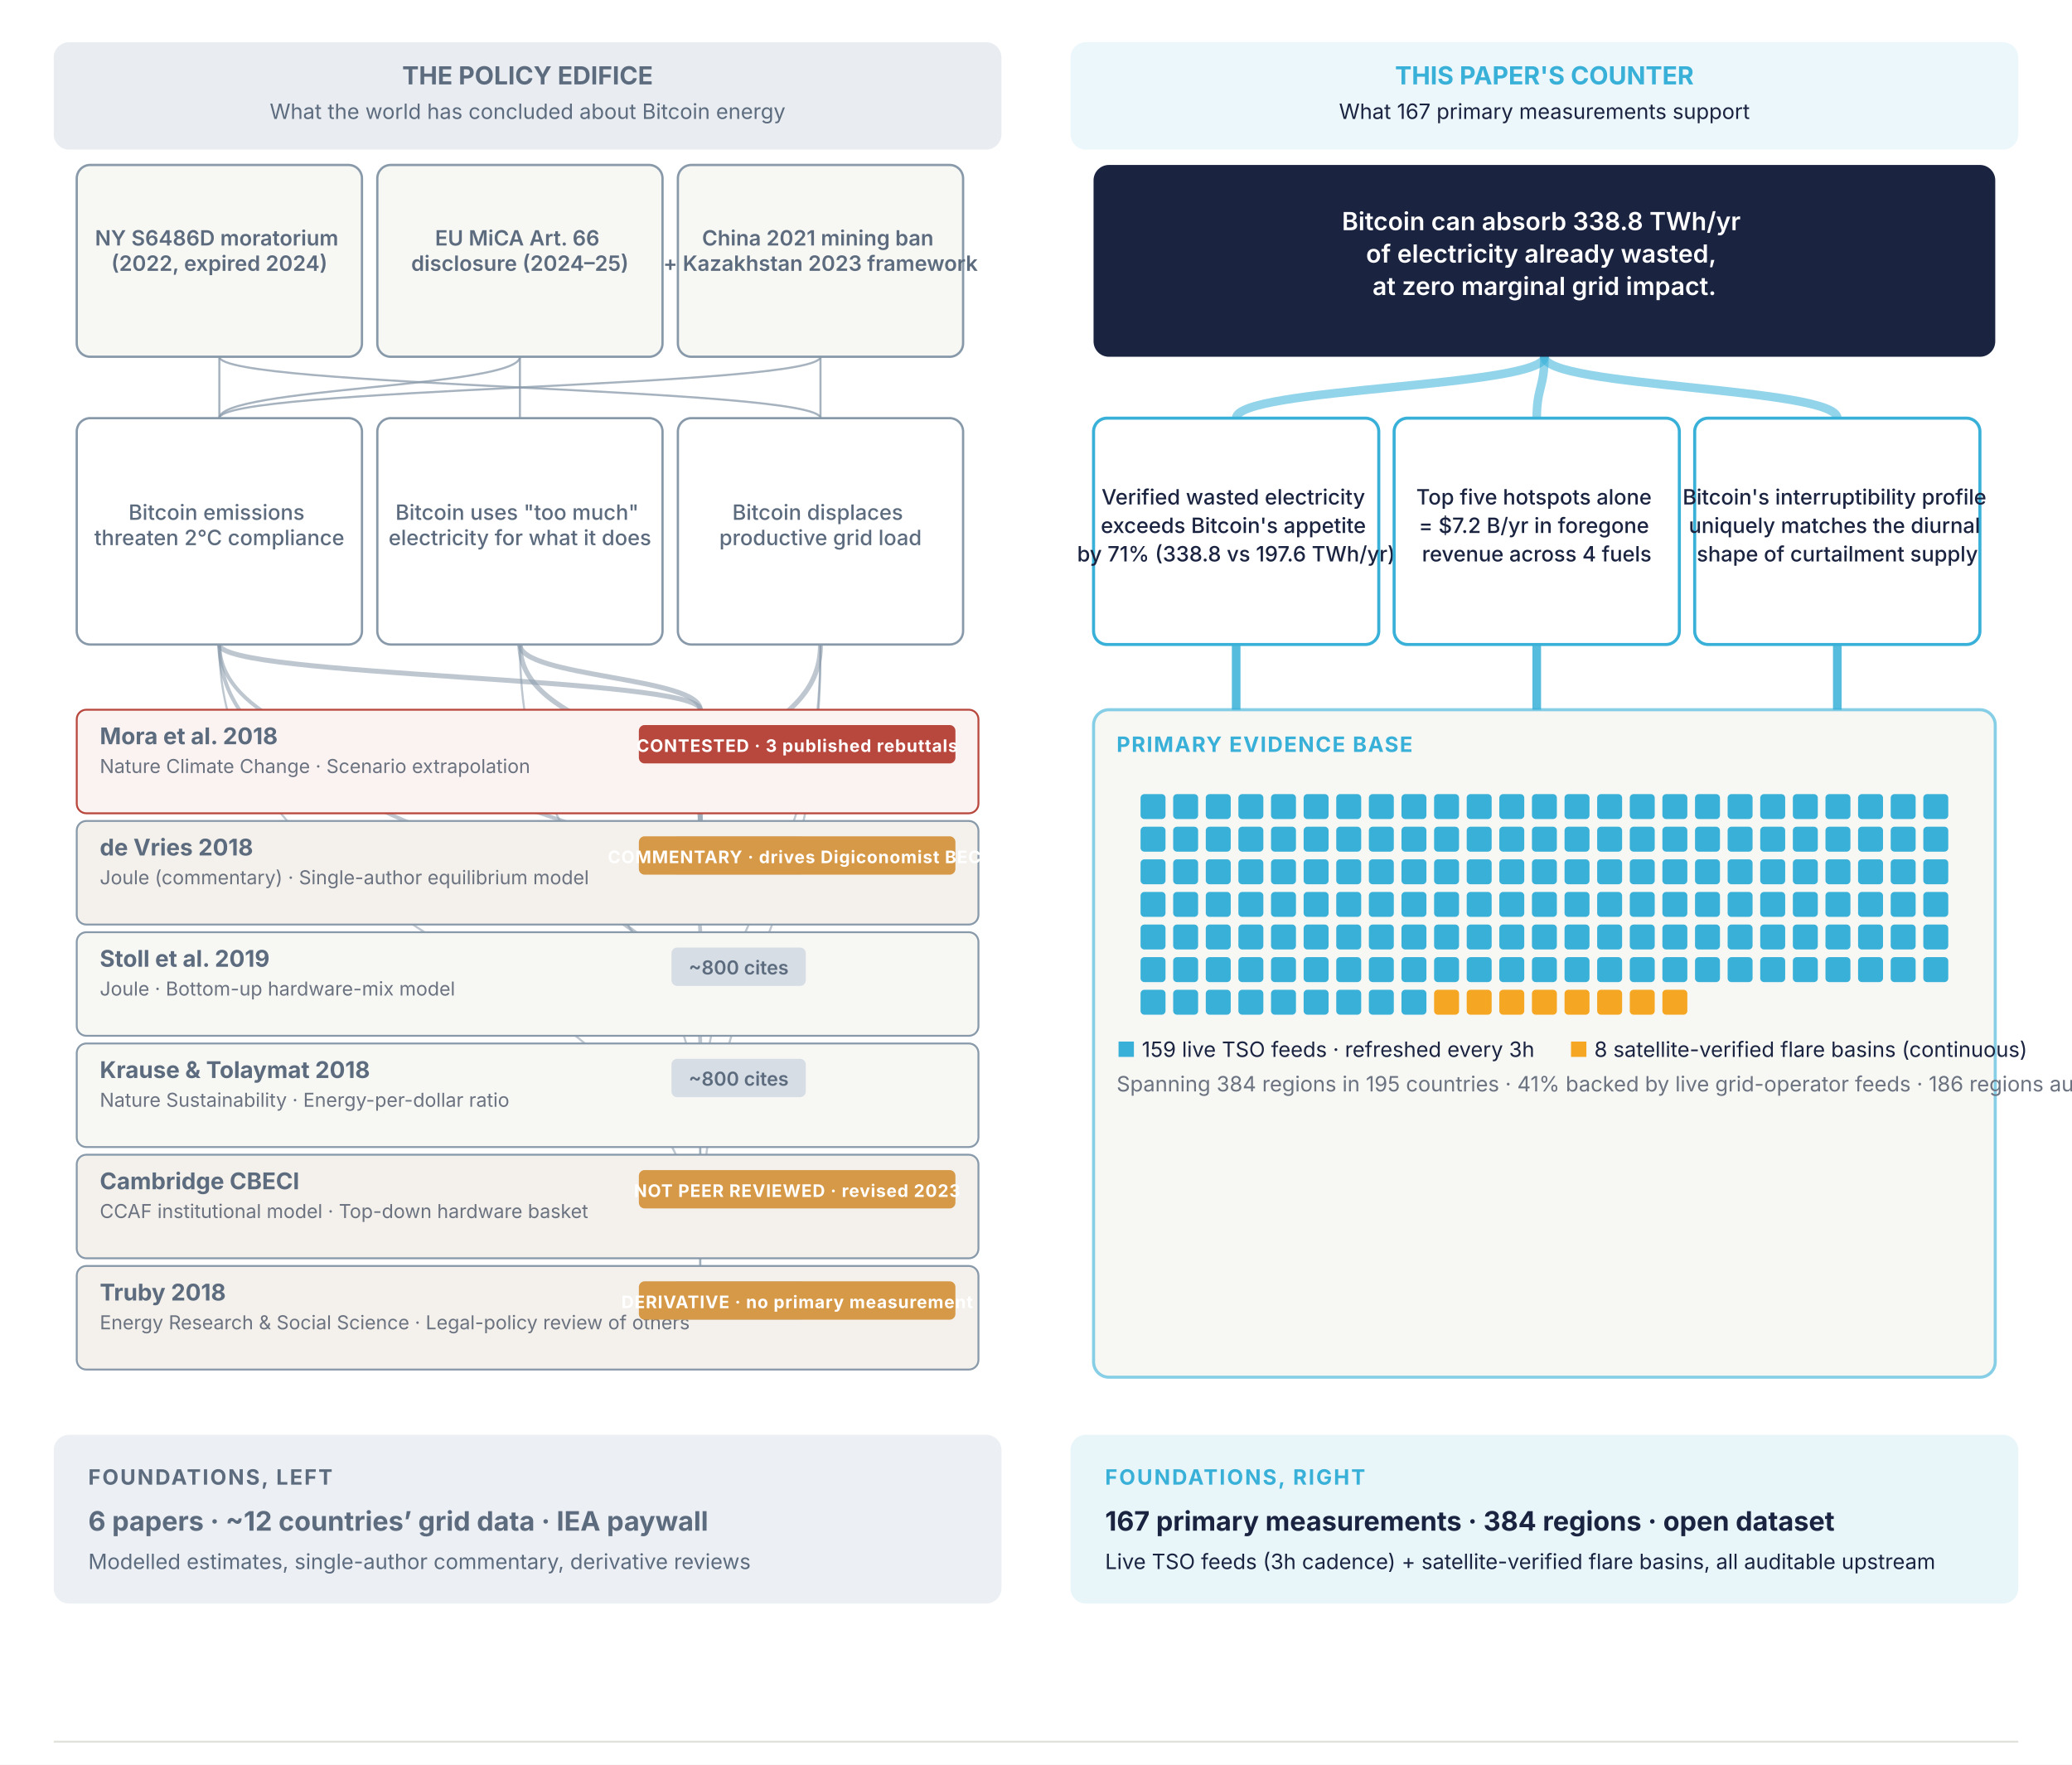
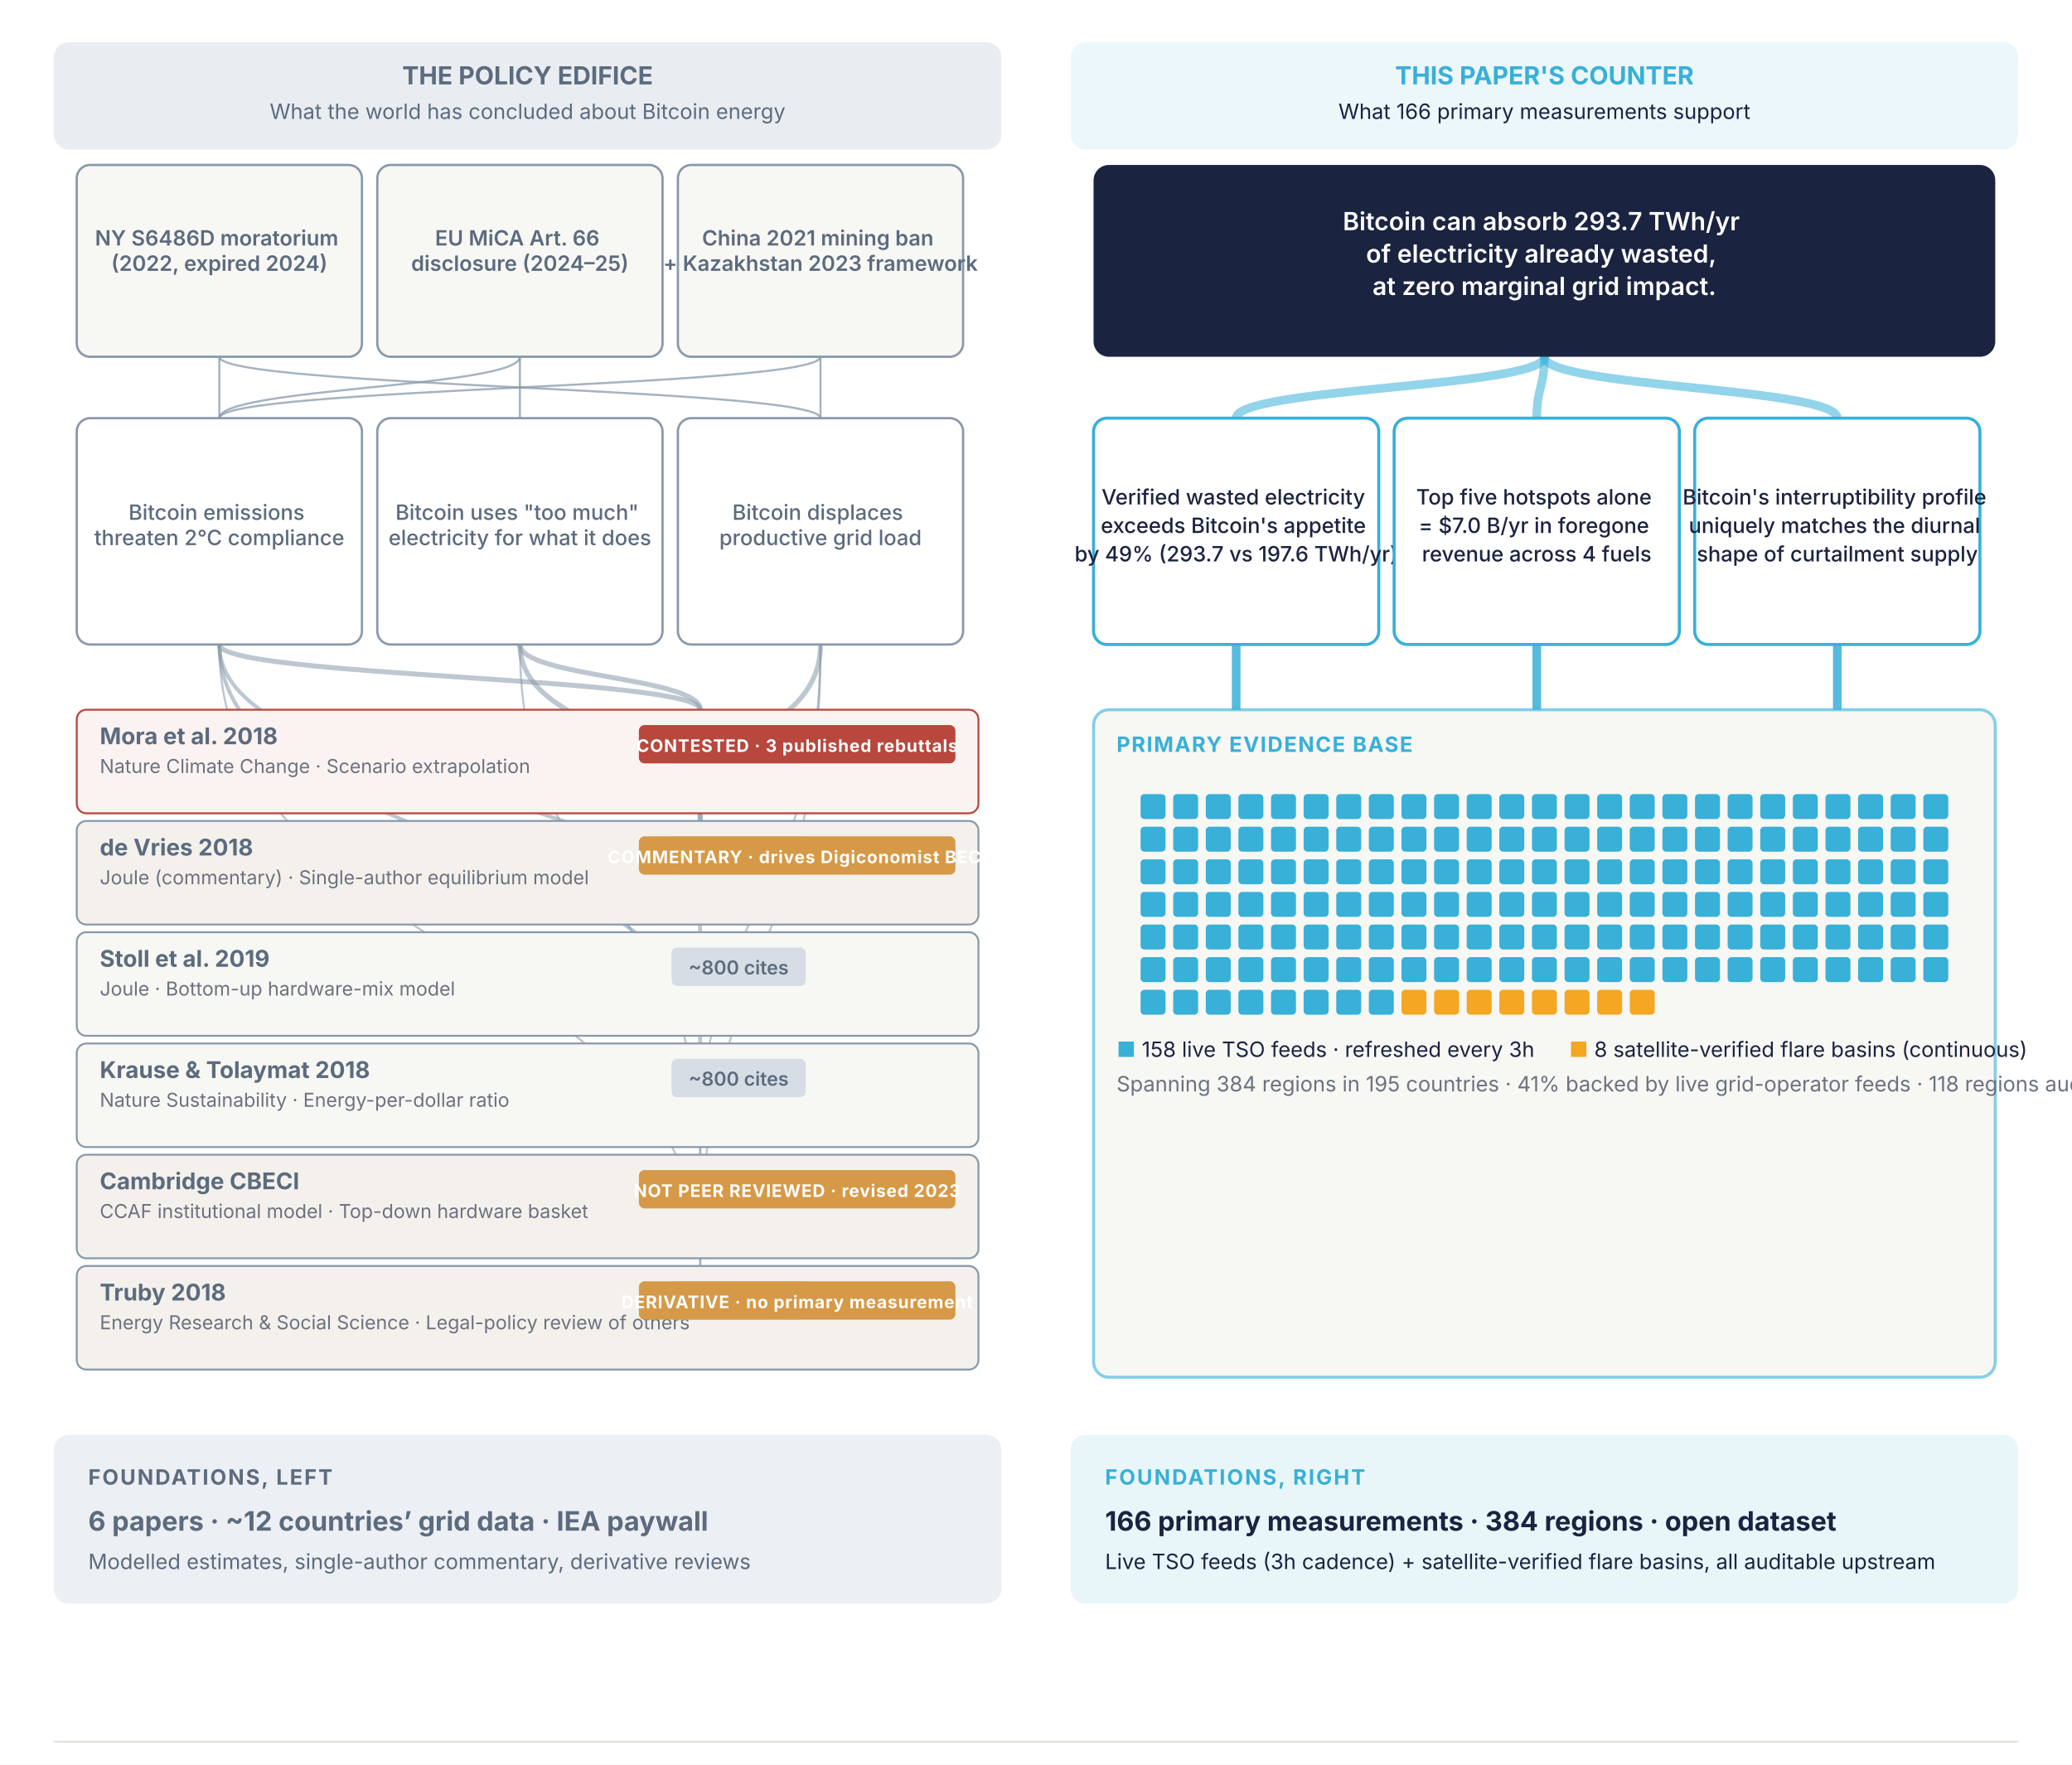
<svg xmlns="http://www.w3.org/2000/svg" viewBox="0 0 1080 920" role="img" aria-labelledby="title desc" font-family="Inter, -apple-system, BlinkMacSystemFont, 'Segoe UI', system-ui, sans-serif">
  <rect x="0" y="0" width="1080" height="920" fill="#FFFFFF" />
  <path d="M114.333,218 C114.333,202.0 114.333,202.0 114.333,186" fill="none" stroke="#8899AA" stroke-width="1.1" stroke-linecap="round" opacity="0.75" />
  <path d="M427.667,218 C427.667,202.0 114.333,202.0 114.333,186" fill="none" stroke="#8899AA" stroke-width="1.1" stroke-linecap="round" opacity="0.75" />
  <path d="M114.333,218 C114.333,202.0 271.0,202.0 271.0,186" fill="none" stroke="#8899AA" stroke-width="1.1" stroke-linecap="round" opacity="0.75" />
  <path d="M271.0,218 C271.0,202.0 271.0,202.0 271.0,186" fill="none" stroke="#8899AA" stroke-width="1.1" stroke-linecap="round" opacity="0.75" />
  <path d="M114.333,218 C114.333,202.0 427.667,202.0 427.667,186" fill="none" stroke="#8899AA" stroke-width="1.1" stroke-linecap="round" opacity="0.75" />
  <path d="M427.667,218 C427.667,202.0 427.667,202.0 427.667,186" fill="none" stroke="#8899AA" stroke-width="1.1" stroke-linecap="round" opacity="0.75" />
  <path d="M365.0,370.0 C365.0,353.0 114.333,353.0 114.333,336" fill="none" stroke="#8899AA" stroke-width="2.6" stroke-linecap="round" opacity="0.55" />
  <path d="M365.0,486.0 C365.0,411.0 114.333,411.0 114.333,336" fill="none" stroke="#8899AA" stroke-width="2.0" stroke-linecap="round" opacity="0.55" />
  <path d="M365.0,544.0 C365.0,440.0 114.333,440.0 114.333,336" fill="none" stroke="#8899AA" stroke-width="2.0" stroke-linecap="round" opacity="0.55" />
  <path d="M365.0,660.0 C365.0,498.0 114.333,498.0 114.333,336" fill="none" stroke="#8899AA" stroke-width="1.1" stroke-linecap="round" opacity="0.55" />
  <path d="M365.0,428.0 C365.0,382.0 271.0,382.0 271.0,336" fill="none" stroke="#8899AA" stroke-width="2.6" stroke-linecap="round" opacity="0.55" />
  <path d="M365.0,602.0 C365.0,469.0 271.0,469.0 271.0,336" fill="none" stroke="#8899AA" stroke-width="1.1" stroke-linecap="round" opacity="0.55" />
  <path d="M365.0,370.0 C365.0,353.0 271.0,353.0 271.0,336" fill="none" stroke="#8899AA" stroke-width="2.6" stroke-linecap="round" opacity="0.55" />
  <path d="M365.0,428.0 C365.0,382.0 427.667,382.0 427.667,336" fill="none" stroke="#8899AA" stroke-width="2.6" stroke-linecap="round" opacity="0.55" />
  <path d="M365.0,602.0 C365.0,469.0 427.667,469.0 427.667,336" fill="none" stroke="#8899AA" stroke-width="1.1" stroke-linecap="round" opacity="0.55" />
  <path d="M365.0,660.0 C365.0,498.0 427.667,498.0 427.667,336" fill="none" stroke="#8899AA" stroke-width="1.1" stroke-linecap="round" opacity="0.55" />
  <rect x="28" y="22" width="494" height="56" rx="8" fill="#C8D2DD" opacity="0.4" />
  <text font-size="13" font-weight="700" fill="#5C6B7E" text-anchor="middle" font-family="Inter, -apple-system, BlinkMacSystemFont, 'Segoe UI', system-ui, sans-serif">
    <tspan x="275.0" y="44.0">THE POLICY EDIFICE</tspan>
  </text>
  <text font-size="11" font-weight="400" fill="#5C6B7E" text-anchor="middle" font-family="Inter, -apple-system, BlinkMacSystemFont, 'Segoe UI', system-ui, sans-serif">
    <tspan x="275.0" y="62.0">What the world has concluded about Bitcoin energy</tspan>
  </text>
  <rect x="40.0" y="86" width="148.667" height="100" rx="7" fill="#F7F7F4" stroke="#8899AA" stroke-width="1.2" />
  <text font-size="11" font-weight="600" fill="#5C6B7E" text-anchor="middle" font-family="Inter, -apple-system, BlinkMacSystemFont, 'Segoe UI', system-ui, sans-serif">
    <tspan x="114.333" y="128.0">NY S6486D moratorium</tspan>
    <tspan x="114.333" y="141.2">(2022, expired 2024)</tspan>
  </text>
  <rect x="196.667" y="86" width="148.667" height="100" rx="7" fill="#F7F7F4" stroke="#8899AA" stroke-width="1.2" />
  <text font-size="11" font-weight="600" fill="#5C6B7E" text-anchor="middle" font-family="Inter, -apple-system, BlinkMacSystemFont, 'Segoe UI', system-ui, sans-serif">
    <tspan x="271.0" y="128.0">EU MiCA Art. 66</tspan>
    <tspan x="271.0" y="141.2">disclosure (2024–25)</tspan>
  </text>
  <rect x="353.333" y="86" width="148.667" height="100" rx="7" fill="#F7F7F4" stroke="#8899AA" stroke-width="1.2" />
  <text font-size="11" font-weight="600" fill="#5C6B7E" text-anchor="middle" font-family="Inter, -apple-system, BlinkMacSystemFont, 'Segoe UI', system-ui, sans-serif">
    <tspan x="427.667" y="128.0">China 2021 mining ban</tspan>
    <tspan x="427.667" y="141.2">+ Kazakhstan 2023 framework</tspan>
  </text>
  <rect x="40.0" y="218" width="148.667" height="118" rx="7" fill="#FFFFFF" stroke="#8899AA" stroke-width="1.2" />
  <text font-size="11" font-weight="500" fill="#5C6B7E" text-anchor="middle" font-family="Inter, -apple-system, BlinkMacSystemFont, 'Segoe UI', system-ui, sans-serif">
    <tspan x="114.333" y="271.0">Bitcoin emissions </tspan>
    <tspan x="114.333" y="284.2">threaten 2°C compliance</tspan>
  </text>
  <rect x="196.667" y="218" width="148.667" height="118" rx="7" fill="#FFFFFF" stroke="#8899AA" stroke-width="1.2" />
  <text font-size="11" font-weight="500" fill="#5C6B7E" text-anchor="middle" font-family="Inter, -apple-system, BlinkMacSystemFont, 'Segoe UI', system-ui, sans-serif">
    <tspan x="271.0" y="271.0">Bitcoin uses "too much" </tspan>
    <tspan x="271.0" y="284.2">electricity for what it does</tspan>
  </text>
  <rect x="353.333" y="218" width="148.667" height="118" rx="7" fill="#FFFFFF" stroke="#8899AA" stroke-width="1.2" />
  <text font-size="11" font-weight="500" fill="#5C6B7E" text-anchor="middle" font-family="Inter, -apple-system, BlinkMacSystemFont, 'Segoe UI', system-ui, sans-serif">
    <tspan x="427.667" y="271.0">Bitcoin displaces </tspan>
    <tspan x="427.667" y="284.2">productive grid load</tspan>
  </text>
  <rect x="40" y="370.0" width="470" height="54.0" rx="5" fill="#FBF3F1" stroke="#B8473D" stroke-width="1.0" />
  <text x="52" y="388.0" font-size="12" font-weight="700" fill="#5C6B7E" font-family="Inter, system-ui, sans-serif">Mora et al. 2018</text>
  <text x="52" y="403.0" font-size="10" fill="#6B7280" font-family="Inter, system-ui, sans-serif">Nature Climate Change · Scenario extrapolation</text>
  <rect x="350" y="378.0" width="70" height="20" rx="3" fill="#C8D2DD" opacity="0.7" />
  <text x="385.0" y="392.0" font-size="10" font-weight="600" fill="#5C6B7E" text-anchor="middle" font-family="Inter, system-ui, sans-serif">~1,000 cites</text>
  <rect x="333" y="378.0" width="165" height="20" rx="3" fill="#B8473D" />
  <text x="415.5" y="392.0" font-size="9" font-weight="700" fill="#FFFFFF" text-anchor="middle" letter-spacing="0.04em" font-family="Inter, system-ui, sans-serif">CONTESTED · 3 published rebuttals</text>
  <rect x="40" y="428.0" width="470" height="54.0" rx="5" fill="#F4F1EC" stroke="#8899AA" stroke-width="1.0" />
  <text x="52" y="446.0" font-size="12" font-weight="700" fill="#5C6B7E" font-family="Inter, system-ui, sans-serif">de Vries 2018</text>
  <text x="52" y="461.0" font-size="10" fill="#6B7280" font-family="Inter, system-ui, sans-serif">Joule (commentary) · Single-author equilibrium model</text>
  <rect x="350" y="436.0" width="70" height="20" rx="3" fill="#C8D2DD" opacity="0.7" />
  <text x="385.0" y="450.0" font-size="10" font-weight="600" fill="#5C6B7E" text-anchor="middle" font-family="Inter, system-ui, sans-serif">~900 cites</text>
  <rect x="333" y="436.0" width="165" height="20" rx="3" fill="#D69947" />
  <text x="415.5" y="450.0" font-size="9" font-weight="700" fill="#FFFFFF" text-anchor="middle" letter-spacing="0.04em" font-family="Inter, system-ui, sans-serif">COMMENTARY · drives Digiconomist BECI</text>
  <rect x="40" y="486.0" width="470" height="54.0" rx="5" fill="#F7F7F4" stroke="#8899AA" stroke-width="1.0" />
  <text x="52" y="504.0" font-size="12" font-weight="700" fill="#5C6B7E" font-family="Inter, system-ui, sans-serif">Stoll et al. 2019</text>
  <text x="52" y="519.0" font-size="10" fill="#6B7280" font-family="Inter, system-ui, sans-serif">Joule · Bottom-up hardware-mix model</text>
  <rect x="350" y="494.0" width="70" height="20" rx="3" fill="#C8D2DD" opacity="0.7" />
  <text x="385.0" y="508.0" font-size="10" font-weight="600" fill="#5C6B7E" text-anchor="middle" font-family="Inter, system-ui, sans-serif">~800 cites</text>
  <rect x="40" y="544.0" width="470" height="54.0" rx="5" fill="#F7F7F4" stroke="#8899AA" stroke-width="1.0" />
  <text x="52" y="562.0" font-size="12" font-weight="700" fill="#5C6B7E" font-family="Inter, system-ui, sans-serif">Krause &amp; Tolaymat 2018</text>
  <text x="52" y="577.0" font-size="10" fill="#6B7280" font-family="Inter, system-ui, sans-serif">Nature Sustainability · Energy-per-dollar ratio</text>
  <rect x="350" y="552.0" width="70" height="20" rx="3" fill="#C8D2DD" opacity="0.7" />
  <text x="385.0" y="566.0" font-size="10" font-weight="600" fill="#5C6B7E" text-anchor="middle" font-family="Inter, system-ui, sans-serif">~800 cites</text>
  <rect x="40" y="602.0" width="470" height="54.0" rx="5" fill="#F4F1EC" stroke="#8899AA" stroke-width="1.0" />
  <text x="52" y="620.0" font-size="12" font-weight="700" fill="#5C6B7E" font-family="Inter, system-ui, sans-serif">Cambridge CBECI</text>
  <text x="52" y="635.0" font-size="10" fill="#6B7280" font-family="Inter, system-ui, sans-serif">CCAF institutional model · Top-down hardware basket</text>
  <rect x="333" y="610.0" width="165" height="20" rx="3" fill="#D69947" />
  <text x="415.5" y="624.0" font-size="9" font-weight="700" fill="#FFFFFF" text-anchor="middle" letter-spacing="0.04em" font-family="Inter, system-ui, sans-serif">NOT PEER REVIEWED · revised 2023</text>
  <rect x="40" y="660.0" width="470" height="54.0" rx="5" fill="#F4F1EC" stroke="#8899AA" stroke-width="1.0" />
  <text x="52" y="678.0" font-size="12" font-weight="700" fill="#5C6B7E" font-family="Inter, system-ui, sans-serif">Truby 2018</text>
  <text x="52" y="693.0" font-size="10" fill="#6B7280" font-family="Inter, system-ui, sans-serif">Energy Research &amp; Social Science · Legal-policy review of others</text>
  <rect x="350" y="668.0" width="70" height="20" rx="3" fill="#C8D2DD" opacity="0.7" />
  <text x="385.0" y="682.0" font-size="10" font-weight="600" fill="#5C6B7E" text-anchor="middle" font-family="Inter, system-ui, sans-serif">~450 cites</text>
  <rect x="333" y="668.0" width="165" height="20" rx="3" fill="#D69947" />
  <text x="415.5" y="682.0" font-size="9" font-weight="700" fill="#FFFFFF" text-anchor="middle" letter-spacing="0.04em" font-family="Inter, system-ui, sans-serif">DERIVATIVE · no primary measurement</text>
  <path d="M644.333,370 C644.333,353.0 644.333,353.0 644.333,336" fill="none" stroke="#38b0d8" stroke-width="4.5" stroke-linecap="round" opacity="0.85" />
  <path d="M801.0,370 C801.0,353.0 801.0,353.0 801.0,336" fill="none" stroke="#38b0d8" stroke-width="4.5" stroke-linecap="round" opacity="0.85" />
  <path d="M957.667,370 C957.667,353.0 957.667,353.0 957.667,336" fill="none" stroke="#38b0d8" stroke-width="4.5" stroke-linecap="round" opacity="0.85" />
  <path d="M644.333,218 C644.333,202.0 805.0,202.0 805.0,186" fill="none" stroke="#38b0d8" stroke-width="4.5" stroke-linecap="round" opacity="0.55" />
  <path d="M801.0,218 C801.0,202.0 805.0,202.0 805.0,186" fill="none" stroke="#38b0d8" stroke-width="4.5" stroke-linecap="round" opacity="0.55" />
  <path d="M957.667,218 C957.667,202.0 805.0,202.0 805.0,186" fill="none" stroke="#38b0d8" stroke-width="4.5" stroke-linecap="round" opacity="0.55" />
  <rect x="558" y="22" width="494" height="56" rx="8" fill="#38b0d8" opacity="0.10" />
  <text font-size="13" font-weight="700" fill="#38b0d8" text-anchor="middle" font-family="Inter, -apple-system, BlinkMacSystemFont, 'Segoe UI', system-ui, sans-serif">
    <tspan x="805.0" y="44.0">THIS PAPER'S COUNTER</tspan>
  </text>
  <text font-size="11" font-weight="400" fill="#1A2340" text-anchor="middle" font-family="Inter, -apple-system, BlinkMacSystemFont, 'Segoe UI', system-ui, sans-serif">
-     <tspan x="805.0" y="62.0">What 167 primary measurements support</tspan>
+     <tspan x="805.0" y="62.0">What 166 primary measurements support</tspan>
  </text>
  <rect x="570" y="86" width="470" height="100" rx="8" fill="#1A2340" stroke="#1A2340" stroke-width="0" />
  <text font-size="13" font-weight="600" fill="#FFFFFF" text-anchor="middle" font-family="Inter, -apple-system, BlinkMacSystemFont, 'Segoe UI', system-ui, sans-serif">
-     <tspan x="805.0" y="120.0">Bitcoin can absorb 338.8 TWh/yr </tspan>
+     <tspan x="805.0" y="120.0">Bitcoin can absorb 293.7 TWh/yr </tspan>
    <tspan x="805.0" y="136.9">of electricity already wasted, </tspan>
    <tspan x="805.0" y="153.8">at zero marginal grid impact.</tspan>
  </text>
  <rect x="570.0" y="218" width="148.667" height="118" rx="7" fill="#FFFFFF" stroke="#38b0d8" stroke-width="1.6" />
  <text font-size="11" font-weight="500" fill="#1A2340" text-anchor="middle" font-family="Inter, -apple-system, BlinkMacSystemFont, 'Segoe UI', system-ui, sans-serif">
    <tspan x="644.333" y="263.0">Verified wasted electricity </tspan>
    <tspan x="644.333" y="277.85">exceeds Bitcoin's appetite </tspan>
-     <tspan x="644.333" y="292.7">by 71% (338.8 vs 197.6 TWh/yr)</tspan>
+     <tspan x="644.333" y="292.7">by 49% (293.7 vs 197.6 TWh/yr)</tspan>
  </text>
  <rect x="726.667" y="218" width="148.667" height="118" rx="7" fill="#FFFFFF" stroke="#38b0d8" stroke-width="1.6" />
  <text font-size="11" font-weight="500" fill="#1A2340" text-anchor="middle" font-family="Inter, -apple-system, BlinkMacSystemFont, 'Segoe UI', system-ui, sans-serif">
    <tspan x="801.0" y="263.0">Top five hotspots alone </tspan>
-     <tspan x="801.0" y="277.85">= $7.2 B/yr in foregone </tspan>
+     <tspan x="801.0" y="277.85">= $7.0 B/yr in foregone </tspan>
    <tspan x="801.0" y="292.7">revenue across 4 fuels</tspan>
  </text>
  <rect x="883.333" y="218" width="148.667" height="118" rx="7" fill="#FFFFFF" stroke="#38b0d8" stroke-width="1.6" />
  <text font-size="11" font-weight="500" fill="#1A2340" text-anchor="middle" font-family="Inter, -apple-system, BlinkMacSystemFont, 'Segoe UI', system-ui, sans-serif">
    <tspan x="957.667" y="263.0">Bitcoin's interruptibility profile </tspan>
    <tspan x="957.667" y="277.85">uniquely matches the diurnal </tspan>
    <tspan x="957.667" y="292.7">shape of curtailment supply</tspan>
  </text>
  <rect x="570" y="370" width="470" height="348" rx="8" fill="#F7F7F4" stroke="#38b0d8" stroke-width="1.6" stroke-opacity="0.6" />
  <text x="582" y="392" font-size="11" font-weight="700" fill="#38b0d8" letter-spacing="0.06em" font-family="Inter, system-ui, sans-serif">PRIMARY EVIDENCE BASE</text>
  <rect x="594.5" y="414" width="13" height="13" rx="2" fill="#38b0d8" />
  <rect x="611.5" y="414" width="13" height="13" rx="2" fill="#38b0d8" />
  <rect x="628.5" y="414" width="13" height="13" rx="2" fill="#38b0d8" />
  <rect x="645.5" y="414" width="13" height="13" rx="2" fill="#38b0d8" />
  <rect x="662.5" y="414" width="13" height="13" rx="2" fill="#38b0d8" />
  <rect x="679.5" y="414" width="13" height="13" rx="2" fill="#38b0d8" />
  <rect x="696.5" y="414" width="13" height="13" rx="2" fill="#38b0d8" />
  <rect x="713.5" y="414" width="13" height="13" rx="2" fill="#38b0d8" />
  <rect x="730.5" y="414" width="13" height="13" rx="2" fill="#38b0d8" />
  <rect x="747.5" y="414" width="13" height="13" rx="2" fill="#38b0d8" />
  <rect x="764.5" y="414" width="13" height="13" rx="2" fill="#38b0d8" />
  <rect x="781.5" y="414" width="13" height="13" rx="2" fill="#38b0d8" />
  <rect x="798.5" y="414" width="13" height="13" rx="2" fill="#38b0d8" />
  <rect x="815.5" y="414" width="13" height="13" rx="2" fill="#38b0d8" />
  <rect x="832.5" y="414" width="13" height="13" rx="2" fill="#38b0d8" />
  <rect x="849.5" y="414" width="13" height="13" rx="2" fill="#38b0d8" />
  <rect x="866.5" y="414" width="13" height="13" rx="2" fill="#38b0d8" />
  <rect x="883.5" y="414" width="13" height="13" rx="2" fill="#38b0d8" />
  <rect x="900.5" y="414" width="13" height="13" rx="2" fill="#38b0d8" />
  <rect x="917.5" y="414" width="13" height="13" rx="2" fill="#38b0d8" />
  <rect x="934.5" y="414" width="13" height="13" rx="2" fill="#38b0d8" />
  <rect x="951.5" y="414" width="13" height="13" rx="2" fill="#38b0d8" />
  <rect x="968.5" y="414" width="13" height="13" rx="2" fill="#38b0d8" />
  <rect x="985.5" y="414" width="13" height="13" rx="2" fill="#38b0d8" />
  <rect x="1002.5" y="414" width="13" height="13" rx="2" fill="#38b0d8" />
  <rect x="594.5" y="431" width="13" height="13" rx="2" fill="#38b0d8" />
  <rect x="611.5" y="431" width="13" height="13" rx="2" fill="#38b0d8" />
  <rect x="628.5" y="431" width="13" height="13" rx="2" fill="#38b0d8" />
  <rect x="645.5" y="431" width="13" height="13" rx="2" fill="#38b0d8" />
  <rect x="662.5" y="431" width="13" height="13" rx="2" fill="#38b0d8" />
  <rect x="679.5" y="431" width="13" height="13" rx="2" fill="#38b0d8" />
  <rect x="696.5" y="431" width="13" height="13" rx="2" fill="#38b0d8" />
  <rect x="713.5" y="431" width="13" height="13" rx="2" fill="#38b0d8" />
  <rect x="730.5" y="431" width="13" height="13" rx="2" fill="#38b0d8" />
  <rect x="747.5" y="431" width="13" height="13" rx="2" fill="#38b0d8" />
  <rect x="764.5" y="431" width="13" height="13" rx="2" fill="#38b0d8" />
  <rect x="781.5" y="431" width="13" height="13" rx="2" fill="#38b0d8" />
  <rect x="798.5" y="431" width="13" height="13" rx="2" fill="#38b0d8" />
  <rect x="815.5" y="431" width="13" height="13" rx="2" fill="#38b0d8" />
  <rect x="832.5" y="431" width="13" height="13" rx="2" fill="#38b0d8" />
  <rect x="849.5" y="431" width="13" height="13" rx="2" fill="#38b0d8" />
  <rect x="866.5" y="431" width="13" height="13" rx="2" fill="#38b0d8" />
  <rect x="883.5" y="431" width="13" height="13" rx="2" fill="#38b0d8" />
  <rect x="900.5" y="431" width="13" height="13" rx="2" fill="#38b0d8" />
  <rect x="917.5" y="431" width="13" height="13" rx="2" fill="#38b0d8" />
  <rect x="934.5" y="431" width="13" height="13" rx="2" fill="#38b0d8" />
  <rect x="951.5" y="431" width="13" height="13" rx="2" fill="#38b0d8" />
  <rect x="968.5" y="431" width="13" height="13" rx="2" fill="#38b0d8" />
  <rect x="985.5" y="431" width="13" height="13" rx="2" fill="#38b0d8" />
  <rect x="1002.5" y="431" width="13" height="13" rx="2" fill="#38b0d8" />
  <rect x="594.5" y="448" width="13" height="13" rx="2" fill="#38b0d8" />
  <rect x="611.5" y="448" width="13" height="13" rx="2" fill="#38b0d8" />
  <rect x="628.5" y="448" width="13" height="13" rx="2" fill="#38b0d8" />
  <rect x="645.5" y="448" width="13" height="13" rx="2" fill="#38b0d8" />
  <rect x="662.5" y="448" width="13" height="13" rx="2" fill="#38b0d8" />
  <rect x="679.5" y="448" width="13" height="13" rx="2" fill="#38b0d8" />
  <rect x="696.5" y="448" width="13" height="13" rx="2" fill="#38b0d8" />
  <rect x="713.5" y="448" width="13" height="13" rx="2" fill="#38b0d8" />
  <rect x="730.5" y="448" width="13" height="13" rx="2" fill="#38b0d8" />
  <rect x="747.5" y="448" width="13" height="13" rx="2" fill="#38b0d8" />
  <rect x="764.5" y="448" width="13" height="13" rx="2" fill="#38b0d8" />
  <rect x="781.5" y="448" width="13" height="13" rx="2" fill="#38b0d8" />
  <rect x="798.5" y="448" width="13" height="13" rx="2" fill="#38b0d8" />
  <rect x="815.5" y="448" width="13" height="13" rx="2" fill="#38b0d8" />
  <rect x="832.5" y="448" width="13" height="13" rx="2" fill="#38b0d8" />
  <rect x="849.5" y="448" width="13" height="13" rx="2" fill="#38b0d8" />
  <rect x="866.5" y="448" width="13" height="13" rx="2" fill="#38b0d8" />
  <rect x="883.5" y="448" width="13" height="13" rx="2" fill="#38b0d8" />
  <rect x="900.5" y="448" width="13" height="13" rx="2" fill="#38b0d8" />
  <rect x="917.5" y="448" width="13" height="13" rx="2" fill="#38b0d8" />
  <rect x="934.5" y="448" width="13" height="13" rx="2" fill="#38b0d8" />
  <rect x="951.5" y="448" width="13" height="13" rx="2" fill="#38b0d8" />
  <rect x="968.5" y="448" width="13" height="13" rx="2" fill="#38b0d8" />
  <rect x="985.5" y="448" width="13" height="13" rx="2" fill="#38b0d8" />
  <rect x="1002.5" y="448" width="13" height="13" rx="2" fill="#38b0d8" />
  <rect x="594.5" y="465" width="13" height="13" rx="2" fill="#38b0d8" />
  <rect x="611.5" y="465" width="13" height="13" rx="2" fill="#38b0d8" />
  <rect x="628.5" y="465" width="13" height="13" rx="2" fill="#38b0d8" />
  <rect x="645.5" y="465" width="13" height="13" rx="2" fill="#38b0d8" />
  <rect x="662.5" y="465" width="13" height="13" rx="2" fill="#38b0d8" />
  <rect x="679.5" y="465" width="13" height="13" rx="2" fill="#38b0d8" />
  <rect x="696.5" y="465" width="13" height="13" rx="2" fill="#38b0d8" />
  <rect x="713.5" y="465" width="13" height="13" rx="2" fill="#38b0d8" />
  <rect x="730.5" y="465" width="13" height="13" rx="2" fill="#38b0d8" />
  <rect x="747.5" y="465" width="13" height="13" rx="2" fill="#38b0d8" />
  <rect x="764.5" y="465" width="13" height="13" rx="2" fill="#38b0d8" />
  <rect x="781.5" y="465" width="13" height="13" rx="2" fill="#38b0d8" />
  <rect x="798.5" y="465" width="13" height="13" rx="2" fill="#38b0d8" />
  <rect x="815.5" y="465" width="13" height="13" rx="2" fill="#38b0d8" />
  <rect x="832.5" y="465" width="13" height="13" rx="2" fill="#38b0d8" />
  <rect x="849.5" y="465" width="13" height="13" rx="2" fill="#38b0d8" />
  <rect x="866.5" y="465" width="13" height="13" rx="2" fill="#38b0d8" />
  <rect x="883.5" y="465" width="13" height="13" rx="2" fill="#38b0d8" />
  <rect x="900.5" y="465" width="13" height="13" rx="2" fill="#38b0d8" />
  <rect x="917.5" y="465" width="13" height="13" rx="2" fill="#38b0d8" />
  <rect x="934.5" y="465" width="13" height="13" rx="2" fill="#38b0d8" />
  <rect x="951.5" y="465" width="13" height="13" rx="2" fill="#38b0d8" />
  <rect x="968.5" y="465" width="13" height="13" rx="2" fill="#38b0d8" />
  <rect x="985.5" y="465" width="13" height="13" rx="2" fill="#38b0d8" />
  <rect x="1002.5" y="465" width="13" height="13" rx="2" fill="#38b0d8" />
  <rect x="594.5" y="482" width="13" height="13" rx="2" fill="#38b0d8" />
  <rect x="611.5" y="482" width="13" height="13" rx="2" fill="#38b0d8" />
  <rect x="628.5" y="482" width="13" height="13" rx="2" fill="#38b0d8" />
  <rect x="645.5" y="482" width="13" height="13" rx="2" fill="#38b0d8" />
  <rect x="662.5" y="482" width="13" height="13" rx="2" fill="#38b0d8" />
  <rect x="679.5" y="482" width="13" height="13" rx="2" fill="#38b0d8" />
  <rect x="696.5" y="482" width="13" height="13" rx="2" fill="#38b0d8" />
  <rect x="713.5" y="482" width="13" height="13" rx="2" fill="#38b0d8" />
  <rect x="730.5" y="482" width="13" height="13" rx="2" fill="#38b0d8" />
  <rect x="747.5" y="482" width="13" height="13" rx="2" fill="#38b0d8" />
  <rect x="764.5" y="482" width="13" height="13" rx="2" fill="#38b0d8" />
  <rect x="781.5" y="482" width="13" height="13" rx="2" fill="#38b0d8" />
  <rect x="798.5" y="482" width="13" height="13" rx="2" fill="#38b0d8" />
  <rect x="815.5" y="482" width="13" height="13" rx="2" fill="#38b0d8" />
  <rect x="832.5" y="482" width="13" height="13" rx="2" fill="#38b0d8" />
  <rect x="849.5" y="482" width="13" height="13" rx="2" fill="#38b0d8" />
  <rect x="866.5" y="482" width="13" height="13" rx="2" fill="#38b0d8" />
  <rect x="883.5" y="482" width="13" height="13" rx="2" fill="#38b0d8" />
  <rect x="900.5" y="482" width="13" height="13" rx="2" fill="#38b0d8" />
  <rect x="917.5" y="482" width="13" height="13" rx="2" fill="#38b0d8" />
  <rect x="934.5" y="482" width="13" height="13" rx="2" fill="#38b0d8" />
  <rect x="951.5" y="482" width="13" height="13" rx="2" fill="#38b0d8" />
  <rect x="968.5" y="482" width="13" height="13" rx="2" fill="#38b0d8" />
  <rect x="985.5" y="482" width="13" height="13" rx="2" fill="#38b0d8" />
  <rect x="1002.5" y="482" width="13" height="13" rx="2" fill="#38b0d8" />
  <rect x="594.5" y="499" width="13" height="13" rx="2" fill="#38b0d8" />
  <rect x="611.5" y="499" width="13" height="13" rx="2" fill="#38b0d8" />
  <rect x="628.5" y="499" width="13" height="13" rx="2" fill="#38b0d8" />
  <rect x="645.5" y="499" width="13" height="13" rx="2" fill="#38b0d8" />
  <rect x="662.5" y="499" width="13" height="13" rx="2" fill="#38b0d8" />
  <rect x="679.5" y="499" width="13" height="13" rx="2" fill="#38b0d8" />
  <rect x="696.5" y="499" width="13" height="13" rx="2" fill="#38b0d8" />
  <rect x="713.5" y="499" width="13" height="13" rx="2" fill="#38b0d8" />
  <rect x="730.5" y="499" width="13" height="13" rx="2" fill="#38b0d8" />
  <rect x="747.5" y="499" width="13" height="13" rx="2" fill="#38b0d8" />
  <rect x="764.5" y="499" width="13" height="13" rx="2" fill="#38b0d8" />
  <rect x="781.5" y="499" width="13" height="13" rx="2" fill="#38b0d8" />
  <rect x="798.5" y="499" width="13" height="13" rx="2" fill="#38b0d8" />
  <rect x="815.5" y="499" width="13" height="13" rx="2" fill="#38b0d8" />
  <rect x="832.5" y="499" width="13" height="13" rx="2" fill="#38b0d8" />
  <rect x="849.5" y="499" width="13" height="13" rx="2" fill="#38b0d8" />
  <rect x="866.5" y="499" width="13" height="13" rx="2" fill="#38b0d8" />
  <rect x="883.5" y="499" width="13" height="13" rx="2" fill="#38b0d8" />
  <rect x="900.5" y="499" width="13" height="13" rx="2" fill="#38b0d8" />
  <rect x="917.5" y="499" width="13" height="13" rx="2" fill="#38b0d8" />
  <rect x="934.5" y="499" width="13" height="13" rx="2" fill="#38b0d8" />
  <rect x="951.5" y="499" width="13" height="13" rx="2" fill="#38b0d8" />
  <rect x="968.5" y="499" width="13" height="13" rx="2" fill="#38b0d8" />
  <rect x="985.5" y="499" width="13" height="13" rx="2" fill="#38b0d8" />
  <rect x="1002.5" y="499" width="13" height="13" rx="2" fill="#38b0d8" />
  <rect x="594.5" y="516" width="13" height="13" rx="2" fill="#38b0d8" />
  <rect x="611.5" y="516" width="13" height="13" rx="2" fill="#38b0d8" />
  <rect x="628.5" y="516" width="13" height="13" rx="2" fill="#38b0d8" />
  <rect x="645.5" y="516" width="13" height="13" rx="2" fill="#38b0d8" />
  <rect x="662.5" y="516" width="13" height="13" rx="2" fill="#38b0d8" />
  <rect x="679.5" y="516" width="13" height="13" rx="2" fill="#38b0d8" />
  <rect x="696.5" y="516" width="13" height="13" rx="2" fill="#38b0d8" />
  <rect x="713.5" y="516" width="13" height="13" rx="2" fill="#38b0d8" />
-   <rect x="730.5" y="516" width="13" height="13" rx="2" fill="#38b0d8" />
+   <rect x="730.5" y="516" width="13" height="13" rx="2" fill="#F5A623" />
  <rect x="747.5" y="516" width="13" height="13" rx="2" fill="#F5A623" />
  <rect x="764.5" y="516" width="13" height="13" rx="2" fill="#F5A623" />
  <rect x="781.5" y="516" width="13" height="13" rx="2" fill="#F5A623" />
  <rect x="798.5" y="516" width="13" height="13" rx="2" fill="#F5A623" />
  <rect x="815.5" y="516" width="13" height="13" rx="2" fill="#F5A623" />
  <rect x="832.5" y="516" width="13" height="13" rx="2" fill="#F5A623" />
  <rect x="849.5" y="516" width="13" height="13" rx="2" fill="#F5A623" />
-   <rect x="866.5" y="516" width="13" height="13" rx="2" fill="#F5A623" />
  <text x="582" y="551" font-size="11" fill="#1A2340" font-family="Inter, system-ui, sans-serif">
-     <tspan fill="#38b0d8" font-weight="700">■</tspan> 159 live TSO feeds · refreshed every 3h<tspan dx="18" fill="#F5A623" font-weight="700">■</tspan> 8 satellite-verified flare basins (continuous)</text>
-   <text x="582" y="569" font-size="11" fill="#6B7280" font-family="Inter, system-ui, sans-serif">Spanning 384 regions in 195 countries · 41% backed by live grid-operator feeds · 186 regions audited for foregone revenue</text>
+     <tspan fill="#38b0d8" font-weight="700">■</tspan> 158 live TSO feeds · refreshed every 3h<tspan dx="18" fill="#F5A623" font-weight="700">■</tspan> 8 satellite-verified flare basins (continuous)</text>
+   <text x="582" y="569" font-size="11" fill="#6B7280" font-family="Inter, system-ui, sans-serif">Spanning 384 regions in 195 countries · 41% backed by live grid-operator feeds · 118 regions audited for foregone revenue</text>
  <rect x="28" y="748" width="494" height="88" rx="8" fill="#C8D2DD" opacity="0.35" />
  <text x="46" y="774" font-size="11" font-weight="700" fill="#5C6B7E" letter-spacing="0.08em" font-family="Inter, system-ui, sans-serif">FOUNDATIONS, LEFT</text>
  <text x="46" y="798" font-size="14" font-weight="700" fill="#5C6B7E" font-family="Inter, system-ui, sans-serif">6 papers · ~12 countries’ grid data · IEA paywall</text>
  <text x="46" y="818" font-size="11" fill="#5C6B7E" font-family="Inter, system-ui, sans-serif">Modelled estimates, single-author commentary, derivative reviews</text>
  <rect x="558" y="748" width="494" height="88" rx="8" fill="#38b0d8" opacity="0.12" />
  <text x="576" y="774" font-size="11" font-weight="700" fill="#38b0d8" letter-spacing="0.08em" font-family="Inter, system-ui, sans-serif">FOUNDATIONS, RIGHT</text>
-   <text x="576" y="798" font-size="14" font-weight="700" fill="#1A2340" font-family="Inter, system-ui, sans-serif">167 primary measurements · 384 regions · open dataset</text>
+   <text x="576" y="798" font-size="14" font-weight="700" fill="#1A2340" font-family="Inter, system-ui, sans-serif">166 primary measurements · 384 regions · open dataset</text>
  <text x="576" y="818" font-size="11" fill="#1A2340" font-family="Inter, system-ui, sans-serif">Live TSO feeds (3h cadence) + satellite-verified flare basins, all auditable upstream</text>
  <line x1="28" y1="908" x2="1052" y2="908" stroke="#E2E2DC" stroke-width="1" />
</svg>
